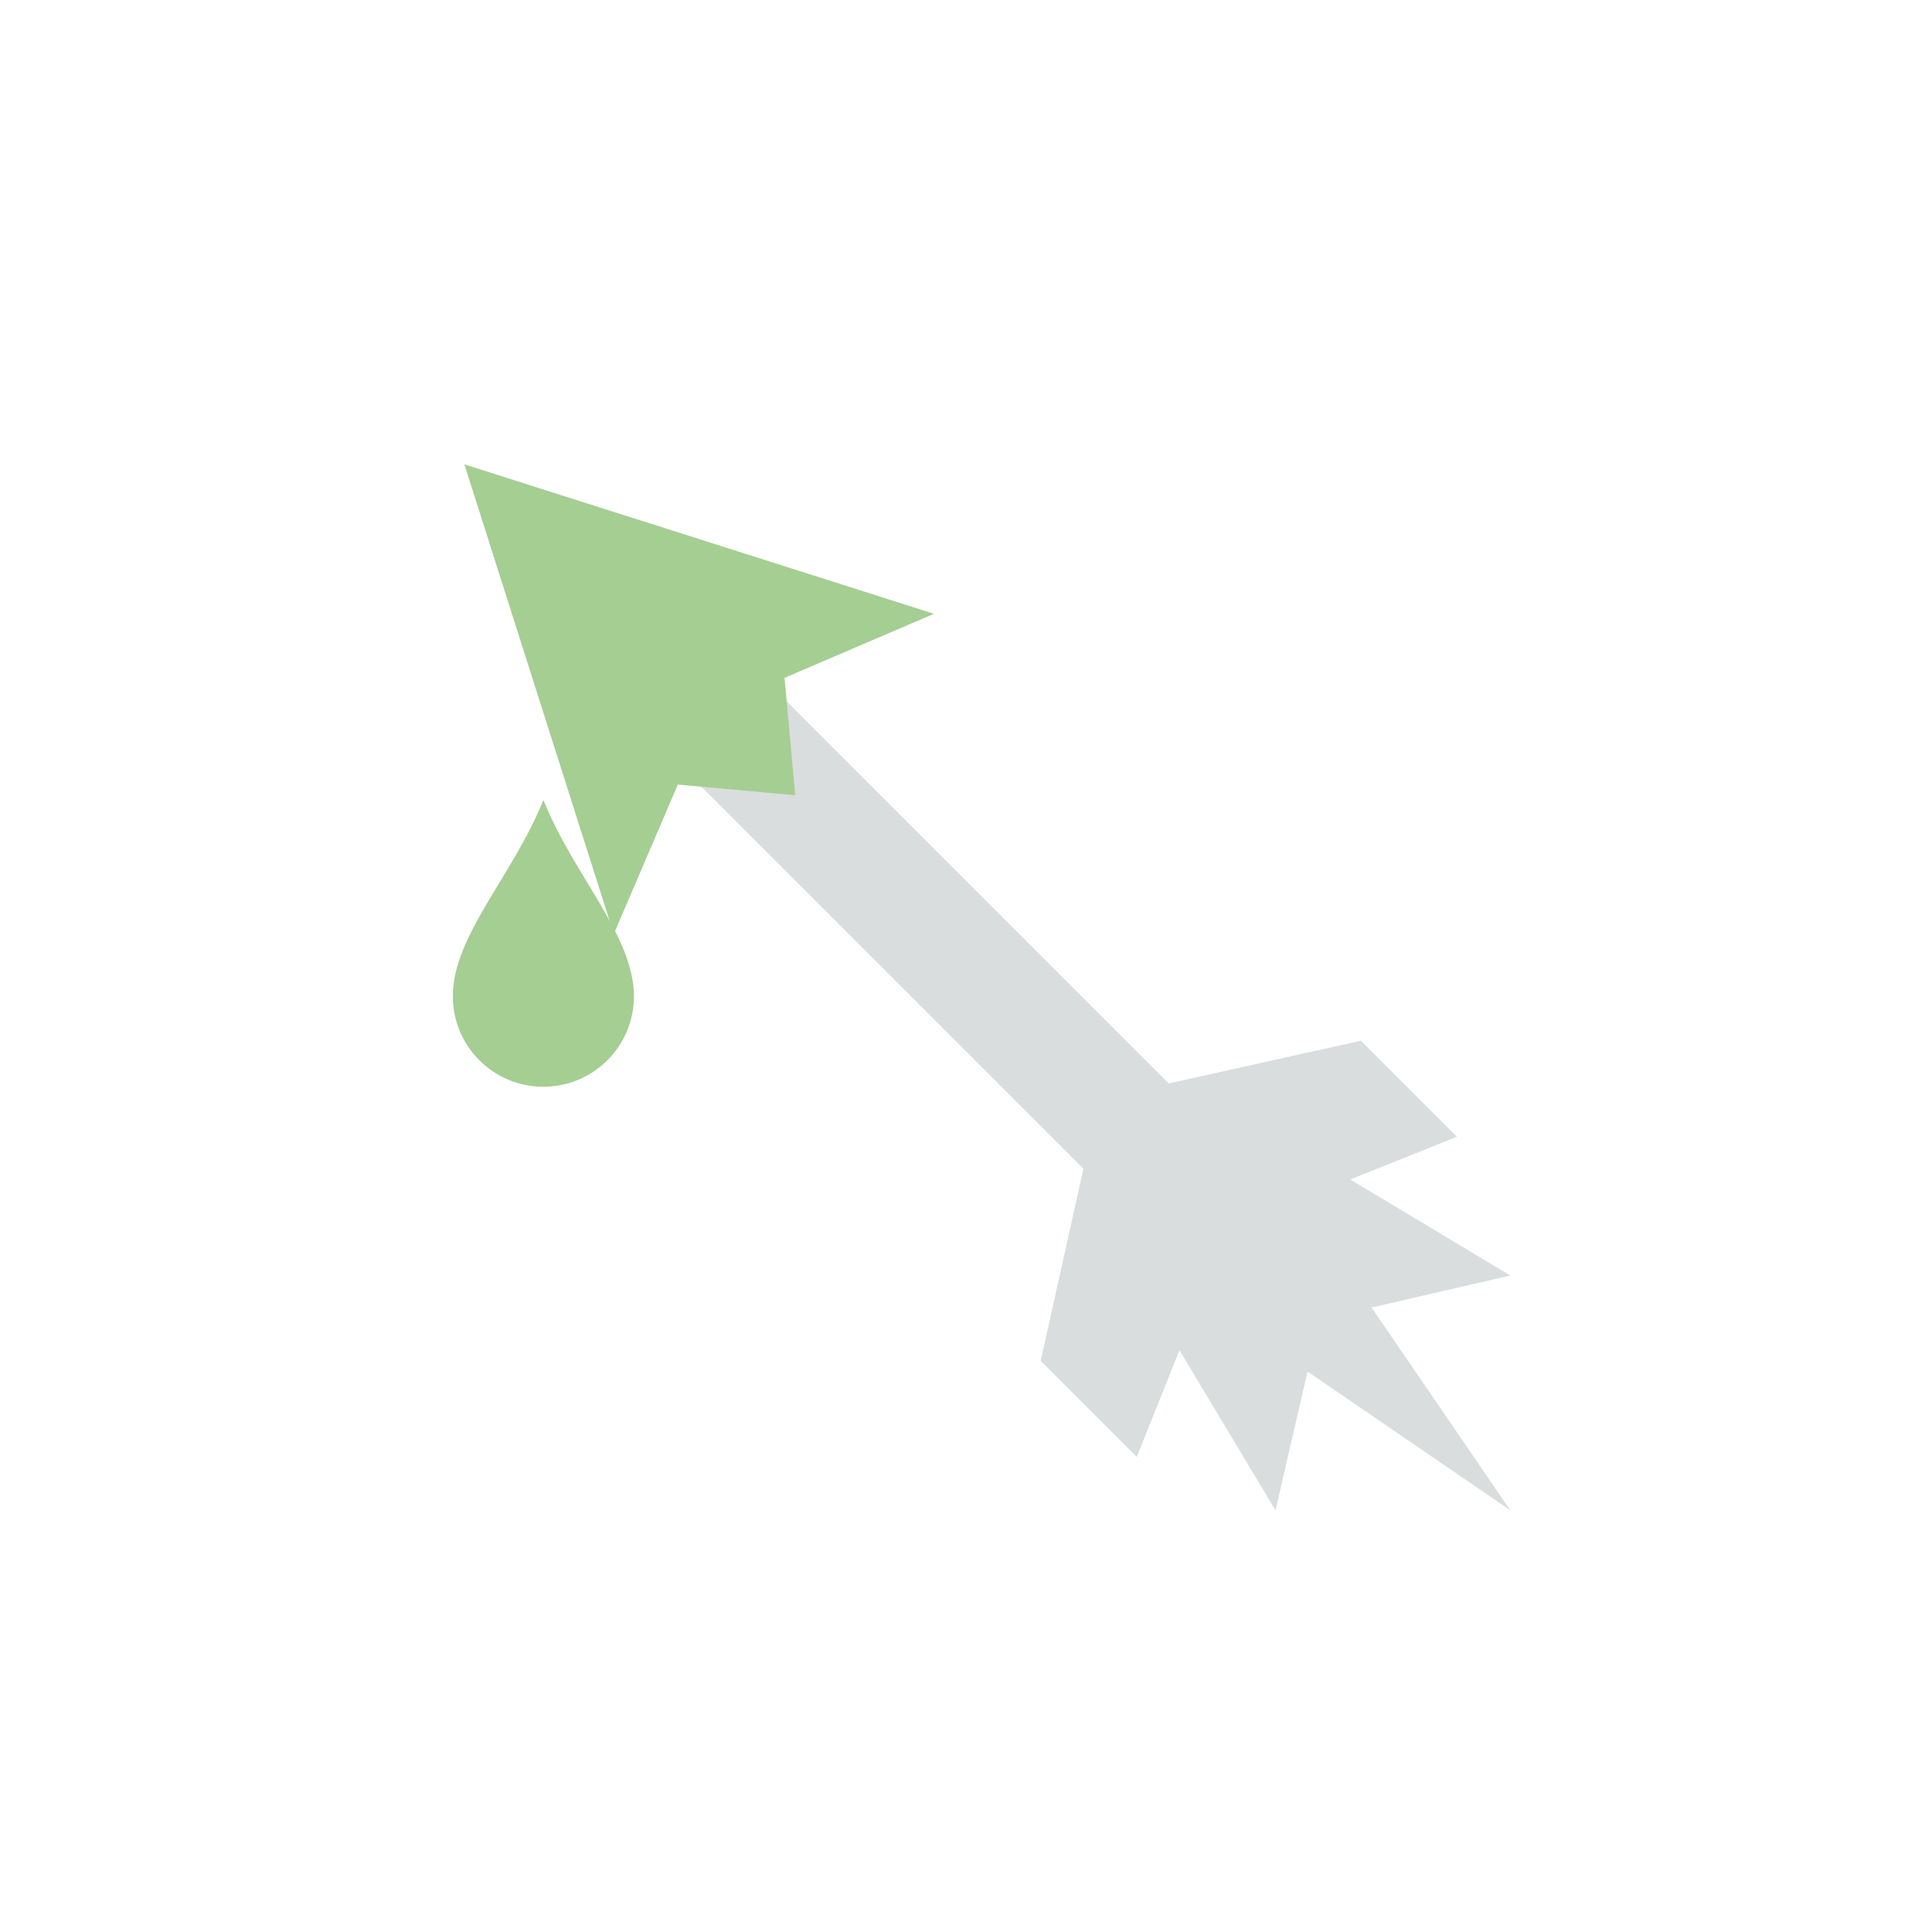
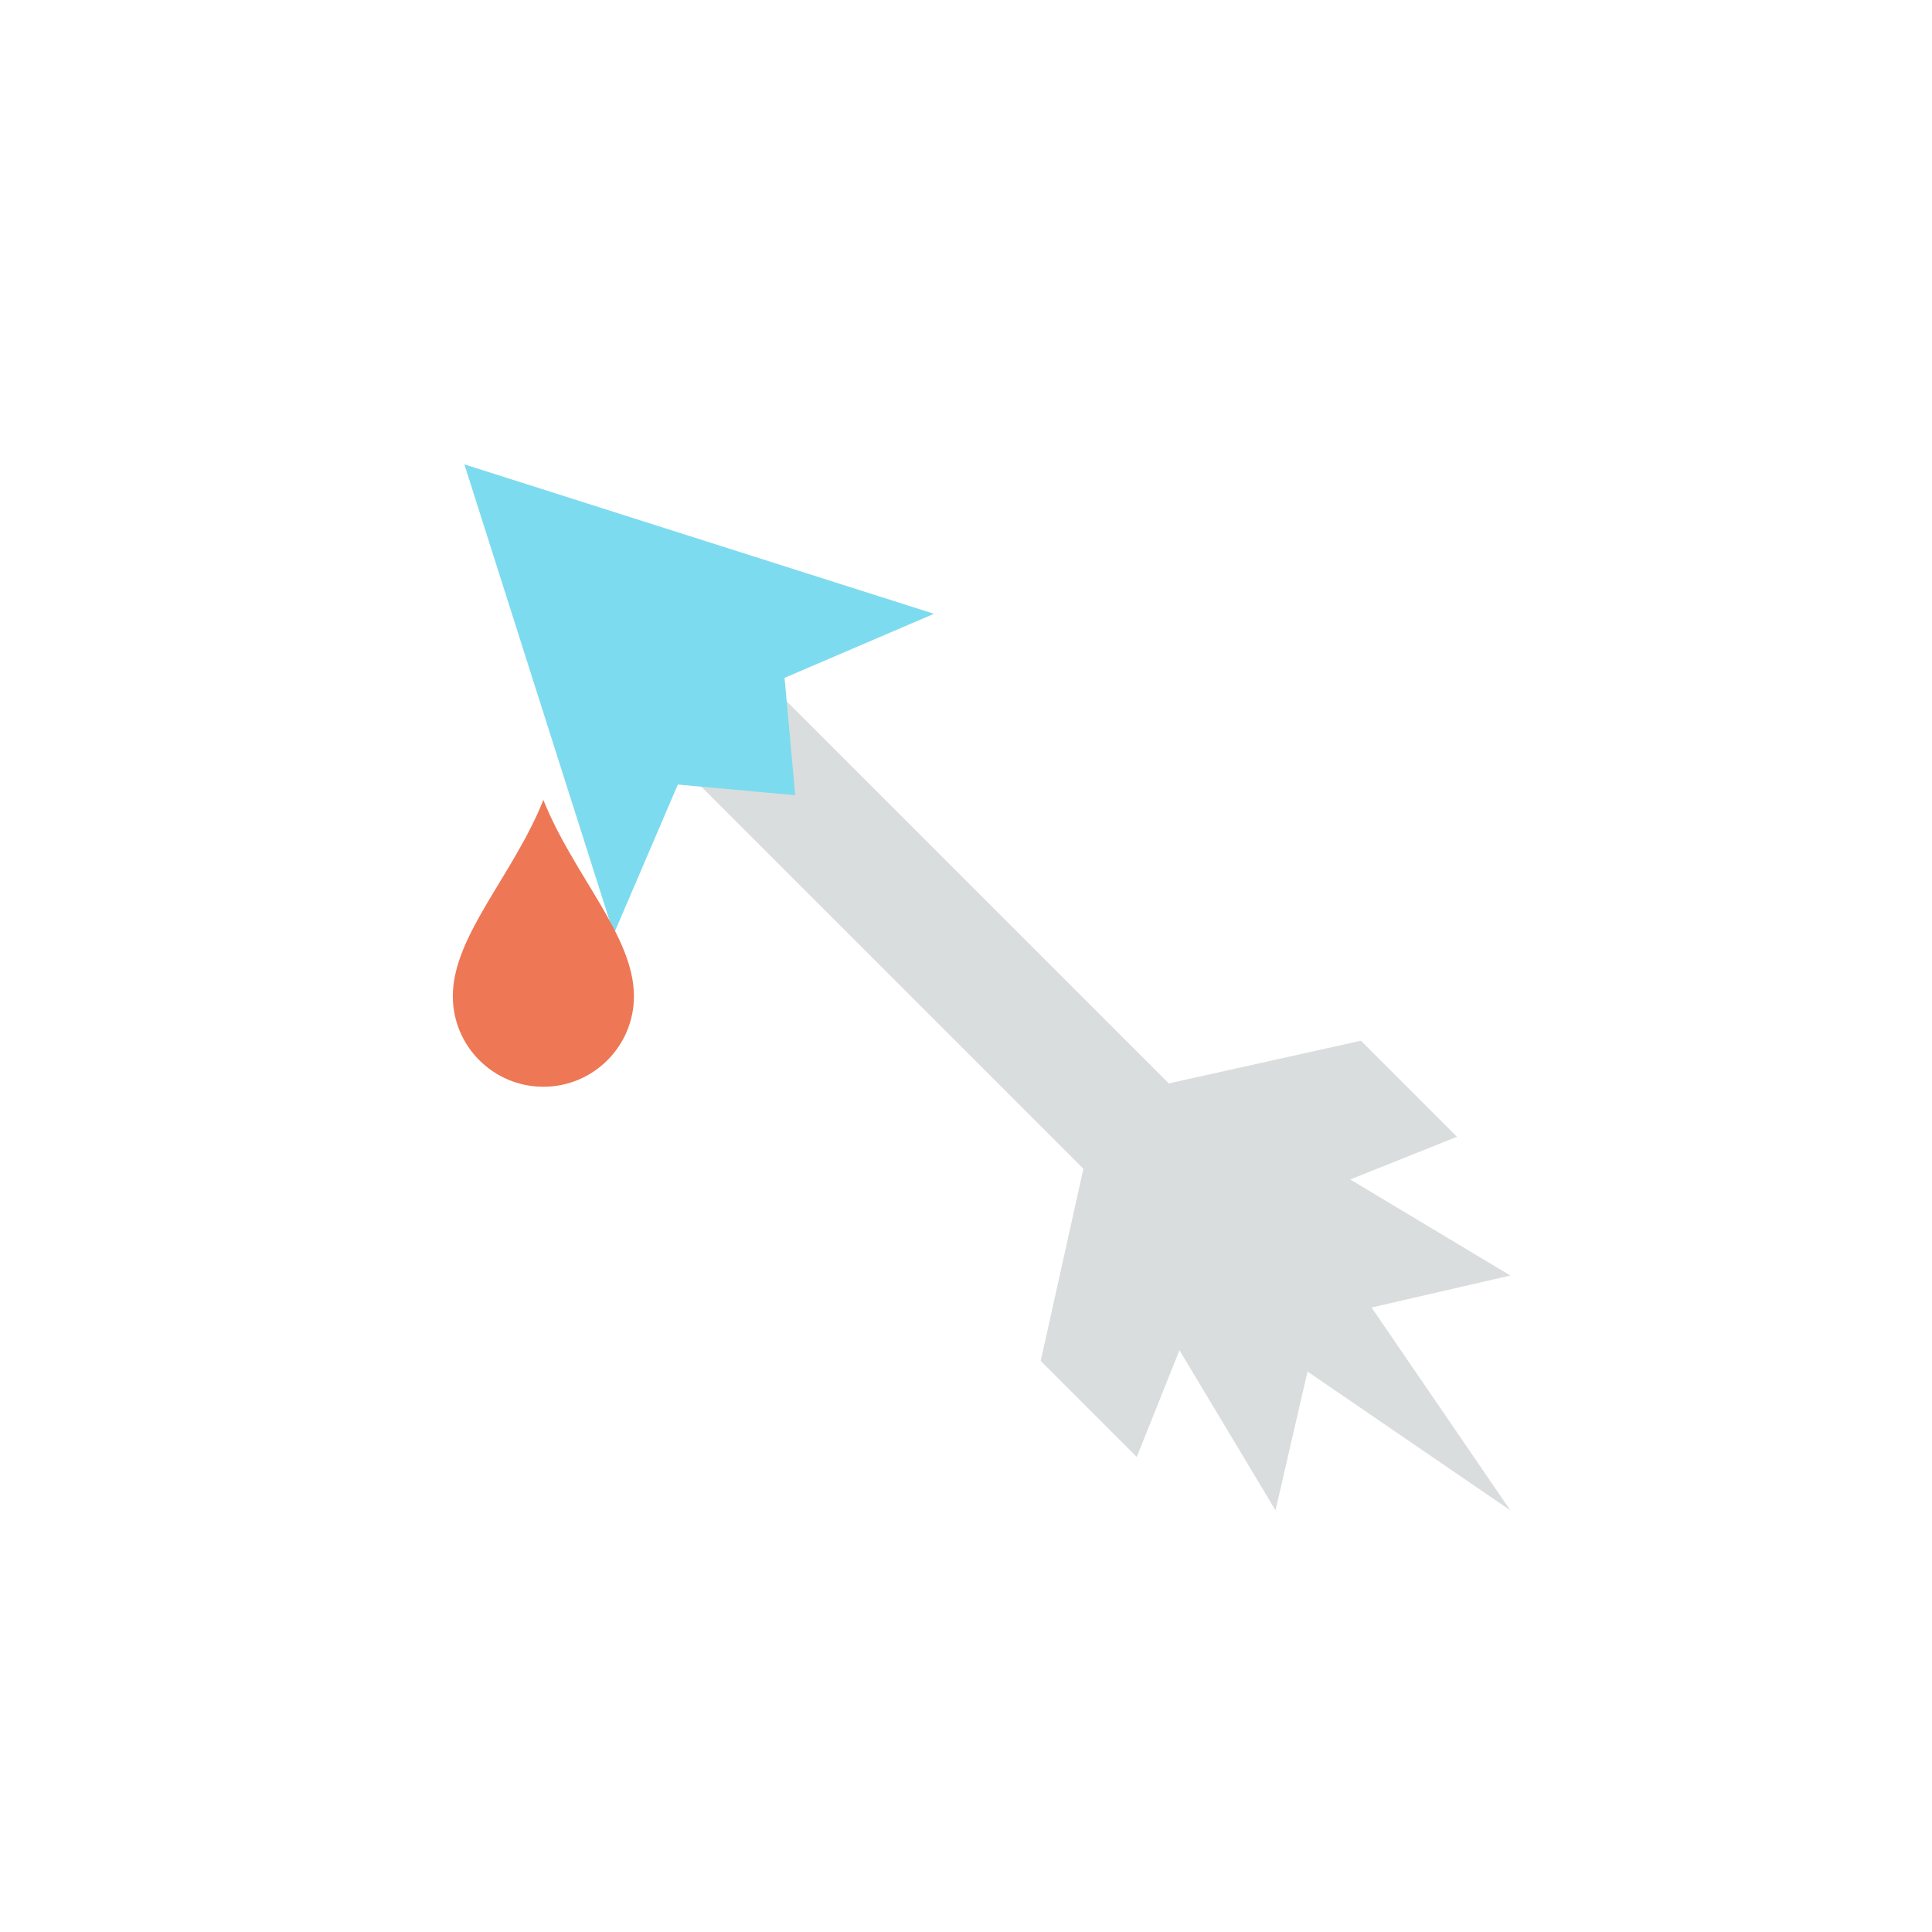
<svg xmlns="http://www.w3.org/2000/svg" width="128" height="128" viewBox="0 0 128 128" data-wheeler-raster-size="2048">
  <g transform="rotate(-45 64 64)">
    <path fill="#DADDDD" d="M60 40 H68 V88 H60 Z" />
    <path fill="#DADDDD" d="M60 79 L49 86 L49 95 L56 92 L53 104 L61 99 L64 115 L67 99 L75 104 L72 92 L79 95 L79 86 L68 79 Z" />
-     <path fill="#A5CE92" d="M64 17 L49 46 L59 42 L64 48 L69 42 L79 46 Z" />
+     <path fill="#7DDBEF" d="M64 17 L49 46 L59 42 L64 48 L69 42 L79 46 Z" />
  </g>
-   <path fill="#A5CE92" d="M36 53 C34 58 30 62 30 66 A6 6 0 0 0 42 66 C42 62 38 58 36 53 Z" />
+   <path fill="#EE7755" d="M36 53 C34 58 30 62 30 66 A6 6 0 0 0 42 66 C42 62 38 58 36 53 Z" />
</svg>
